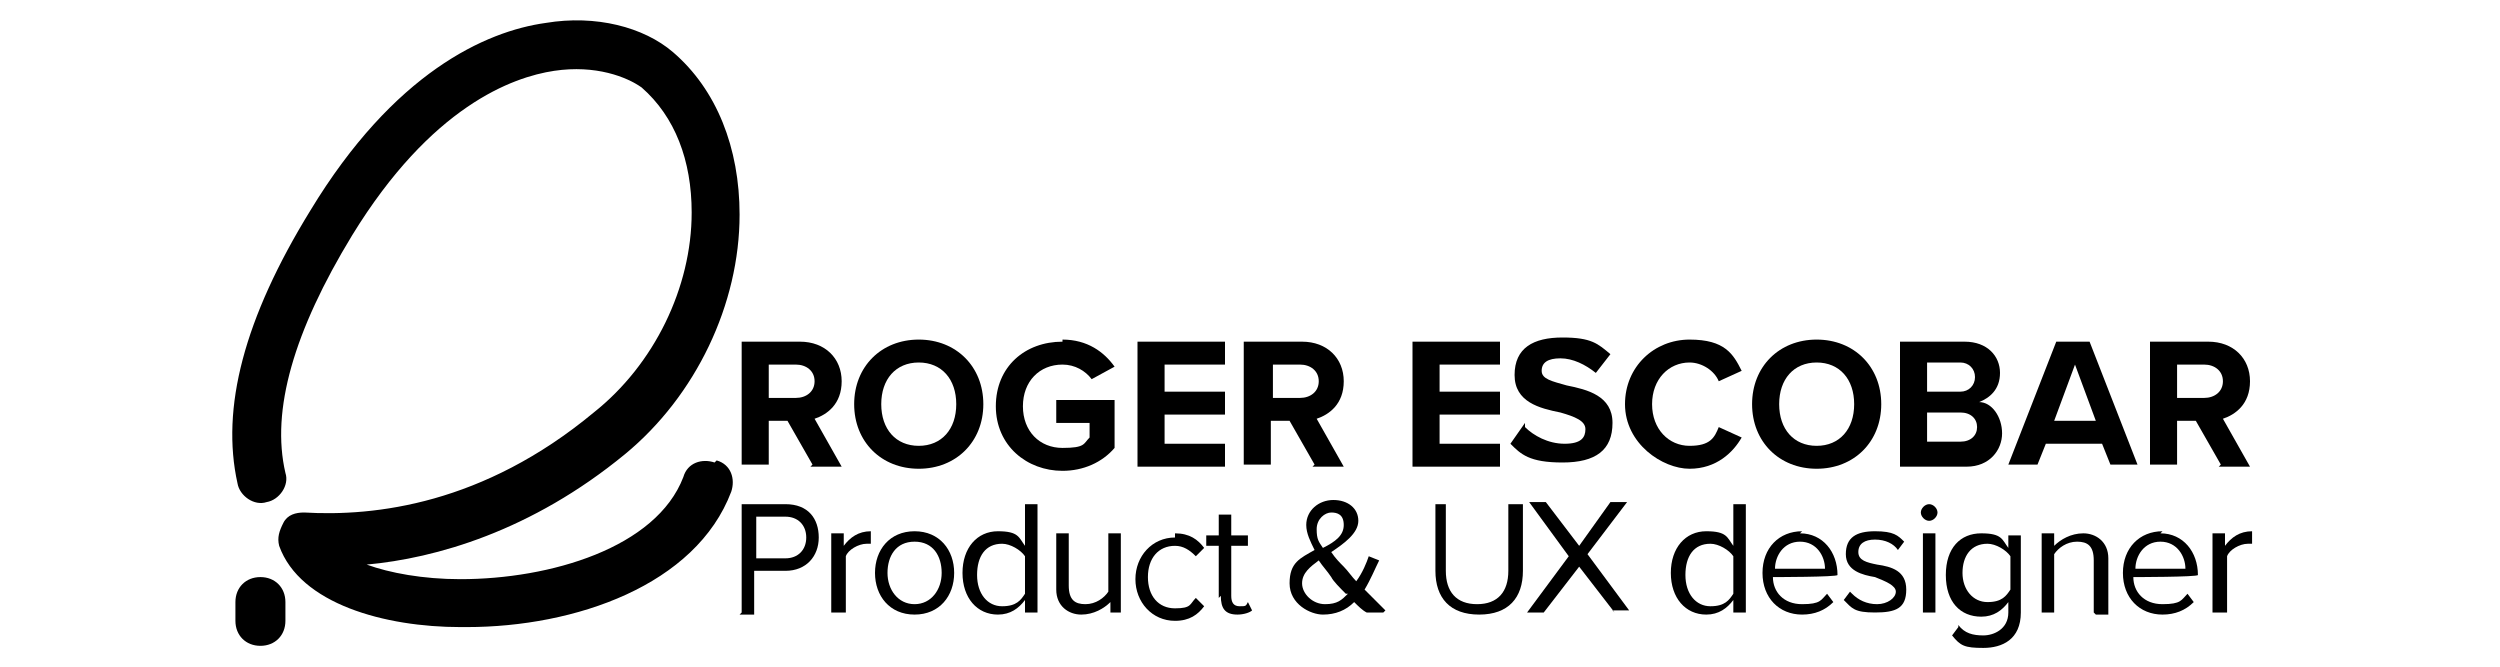
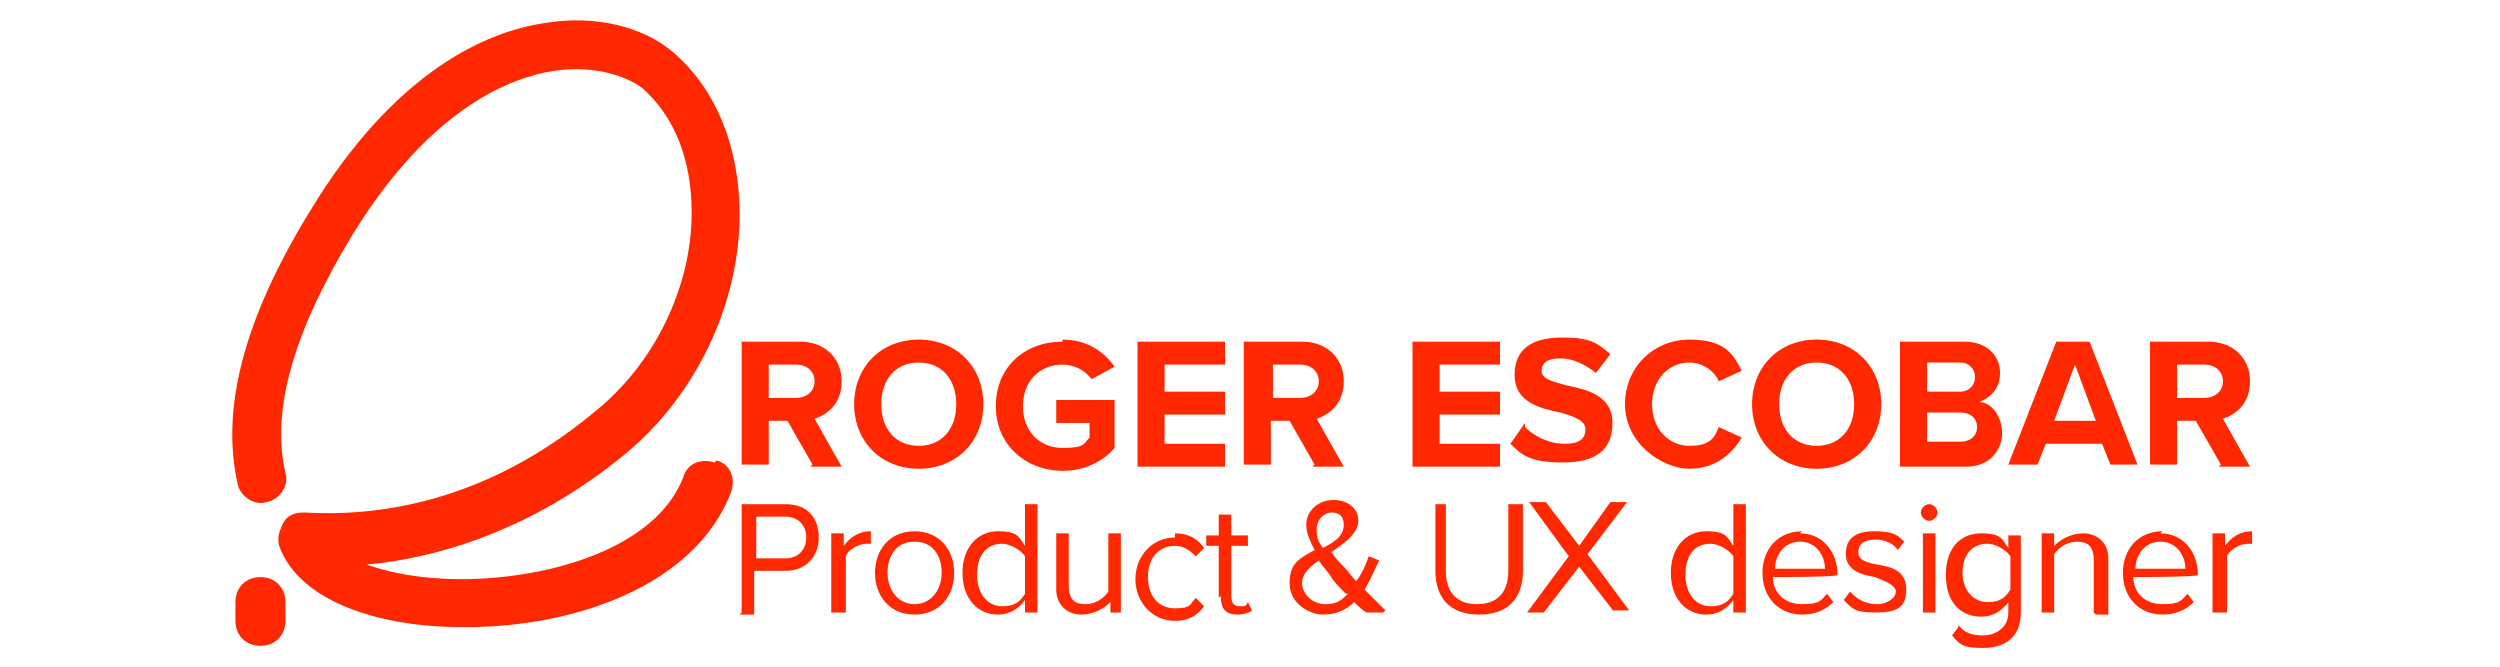
<svg xmlns="http://www.w3.org/2000/svg" id="Layer_1" version="1.1" viewBox="0 0 120 32">
  <defs>
    <style>
      .st0 {
-         fill: "currentColor";
+         fill: #ff2800;
      }
    </style>
  </defs>
  <path class="st0" d="M39,22.3l-1.2-2.1h-.9v2.1h-1.3v-5.9h2.8c1.2,0,2,.8,2,1.9s-.7,1.6-1.3,1.8l1.3,2.3h-1.5ZM38.2,17.5h-1.3v1.6h1.3c.5,0,.9-.3.9-.8s-.4-.8-.9-.8Z" />
  <path class="st0" d="M44.1,16.3c1.8,0,3.1,1.3,3.1,3.1s-1.3,3.1-3.1,3.1-3.1-1.3-3.1-3.1,1.3-3.1,3.1-3.1ZM44.1,17.4c-1.1,0-1.8.8-1.8,2s.7,2,1.8,2,1.8-.8,1.8-2-.7-2-1.8-2Z" />
  <path class="st0" d="M51,16.3c1.2,0,2,.6,2.5,1.3l-1.1.6c-.3-.4-.8-.7-1.4-.7-1.1,0-1.9.8-1.9,2s.8,2,1.9,2,1-.2,1.3-.5v-.7h-1.6v-1.1h2.8v2.3c-.6.7-1.5,1.1-2.5,1.1-1.7,0-3.2-1.2-3.2-3.1s1.4-3.1,3.2-3.1Z" />
  <path class="st0" d="M54.6,22.3v-5.9h4.2v1.1h-2.9v1.3h2.9v1.1h-2.9v1.4h2.9v1.1h-4.2Z" />
  <path class="st0" d="M63.1,22.3l-1.2-2.1h-.9v2.1h-1.3v-5.9h2.8c1.2,0,2,.8,2,1.9s-.7,1.6-1.3,1.8l1.3,2.3h-1.5ZM62.4,17.5h-1.3v1.6h1.3c.5,0,.9-.3.9-.8s-.4-.8-.9-.8Z" />
  <path class="st0" d="M67.8,22.3v-5.9h4.2v1.1h-2.9v1.3h2.9v1.1h-2.9v1.4h2.9v1.1h-4.2Z" />
  <path class="st0" d="M73.2,20.5c.4.4,1.1.8,1.9.8s1-.3,1-.7-.5-.6-1.2-.8c-1-.2-2.2-.5-2.2-1.8s.9-1.8,2.3-1.8,1.7.3,2.3.8l-.7.9c-.5-.4-1.1-.7-1.7-.7s-.9.2-.9.6.5.5,1.2.7c1,.2,2.2.5,2.2,1.8s-.8,1.9-2.4,1.9-2-.4-2.5-.9l.7-1Z" />
  <path class="st0" d="M78,19.4c0-1.8,1.4-3.1,3.1-3.1s2.1.7,2.5,1.5l-1.1.5c-.2-.5-.8-.9-1.4-.9-1,0-1.8.8-1.8,2s.8,2,1.8,2,1.2-.4,1.4-.9l1.1.5c-.4.7-1.2,1.5-2.5,1.5s-3.1-1.2-3.1-3.1Z" />
  <path class="st0" d="M87.2,16.3c1.8,0,3.1,1.3,3.1,3.1s-1.3,3.1-3.1,3.1-3.1-1.3-3.1-3.1,1.3-3.1,3.1-3.1ZM87.2,17.4c-1.1,0-1.8.8-1.8,2s.7,2,1.8,2,1.8-.8,1.8-2-.7-2-1.8-2Z" />
  <path class="st0" d="M91.2,22.3v-5.9h3.1c1.1,0,1.7.7,1.7,1.5s-.5,1.2-1,1.4c.6,0,1.1.7,1.1,1.5s-.6,1.6-1.7,1.6h-3.2ZM92.5,18.8h1.6c.4,0,.7-.3.7-.7s-.3-.7-.7-.7h-1.6v1.3ZM92.5,21.2h1.6c.5,0,.8-.3.8-.7s-.3-.7-.8-.7h-1.6v1.4Z" />
  <path class="st0" d="M101.3,22.3l-.4-1h-2.7l-.4,1h-1.4l2.3-5.9h1.6l2.3,5.9h-1.4ZM99.6,17.5l-1,2.7h2l-1-2.7Z" />
  <path class="st0" d="M106.6,22.3l-1.2-2.1h-.9v2.1h-1.3v-5.9h2.8c1.2,0,2,.8,2,1.9s-.7,1.6-1.3,1.8l1.3,2.3h-1.5ZM105.8,17.5h-1.3v1.6h1.3c.5,0,.9-.3.9-.8s-.4-.8-.9-.8Z" />
  <path class="st0" d="M35.6,29.4v-5.2h2.1c1.1,0,1.6.7,1.6,1.6s-.6,1.6-1.6,1.6h-1.5v2.1h-.7ZM37.7,24.8h-1.4v2h1.4c.6,0,1-.4,1-1s-.4-1-1-1Z" />
  <path class="st0" d="M39.9,29.4v-3.8h.6v.6c.3-.4.7-.7,1.3-.7v.6c0,0-.1,0-.2,0-.4,0-.9.3-1,.6v2.7h-.6Z" />
  <path class="st0" d="M42,27.5c0-1.1.7-2,1.9-2s1.9.9,1.9,2-.7,2-1.9,2-1.9-.9-1.9-2ZM45.2,27.5c0-.8-.4-1.5-1.3-1.5s-1.3.7-1.3,1.5.5,1.5,1.3,1.5,1.3-.7,1.3-1.5Z" />
  <path class="st0" d="M49.2,29.4v-.6c-.3.4-.7.7-1.3.7-1,0-1.7-.8-1.7-2s.7-2,1.7-2,1,.3,1.3.7v-2h.6v5.2h-.6ZM49.2,26.7c-.2-.3-.7-.6-1.1-.6-.8,0-1.2.6-1.2,1.5s.5,1.5,1.2,1.5.9-.3,1.1-.6v-1.7Z" />
  <path class="st0" d="M53.3,29.4v-.5c-.3.3-.8.6-1.4.6s-1.2-.4-1.2-1.2v-2.7h.6v2.5c0,.7.3.9.8.9s.9-.3,1.1-.6v-2.8h.6v3.8h-.6Z" />
  <path class="st0" d="M56.4,25.6c.7,0,1.1.3,1.4.7l-.4.4c-.3-.3-.6-.5-1-.5-.8,0-1.3.6-1.3,1.5s.5,1.5,1.3,1.5.7-.2,1-.5l.4.4c-.3.4-.7.7-1.4.7-1.1,0-1.9-.9-1.9-2s.8-2,1.9-2Z" />
  <path class="st0" d="M58.5,28.7v-2.5h-.6v-.5h.6v-1h.6v1h.8v.5h-.8v2.4c0,.3.1.5.4.5s.3,0,.4-.2l.2.4c-.1.1-.4.2-.7.2-.6,0-.8-.3-.8-.9Z" />
  <path class="st0" d="M66.4,29.4h-.8c-.2-.1-.4-.3-.6-.5-.4.4-.9.6-1.5.6s-1.6-.5-1.6-1.5.5-1.2,1.2-1.6c-.2-.4-.4-.8-.4-1.2,0-.7.6-1.2,1.3-1.2s1.2.4,1.2,1-.7,1.1-1.3,1.5c.2.3.4.5.6.7.2.2.4.5.6.7.3-.4.5-.9.6-1.2l.5.2c-.2.4-.4.9-.7,1.4.3.3.6.6,1,1ZM64.6,28.5c-.3-.3-.6-.6-.7-.8-.2-.3-.4-.5-.6-.8-.4.3-.8.6-.8,1.1s.5,1,1.1,1,.8-.2,1.1-.5ZM63.5,26.3c.6-.3,1-.6,1-1.1s-.3-.6-.6-.6-.7.3-.7.8.1.6.3.9Z" />
  <path class="st0" d="M68.7,24.2h.7v3.2c0,1,.5,1.6,1.5,1.6s1.5-.6,1.5-1.6v-3.2h.7v3.2c0,1.3-.7,2.1-2.1,2.1s-2.1-.8-2.1-2.1v-3.2Z" />
  <path class="st0" d="M77.5,29.4l-1.7-2.2-1.7,2.2h-.8l2-2.7-1.9-2.6h.8l1.6,2.1,1.5-2.1h.8l-1.9,2.5,2,2.7h-.8Z" />
  <path class="st0" d="M83.2,29.4v-.6c-.3.4-.7.7-1.3.7-1,0-1.7-.8-1.7-2s.7-2,1.7-2,1,.3,1.3.7v-2h.6v5.2h-.6ZM83.2,26.7c-.2-.3-.7-.6-1.1-.6-.8,0-1.2.6-1.2,1.5s.5,1.5,1.2,1.5.9-.3,1.1-.6v-1.7Z" />
  <path class="st0" d="M86.4,25.6c1.1,0,1.8.9,1.8,2h0c0,.1-3.1.1-3.1.1,0,.7.5,1.3,1.4,1.3s.9-.2,1.2-.5l.3.4c-.4.4-.9.6-1.5.6-1.1,0-1.9-.8-1.9-2s.8-2,1.9-2ZM85.1,27.3h2.5c0-.6-.4-1.3-1.2-1.3s-1.2.7-1.2,1.3Z" />
  <path class="st0" d="M88.9,28.5c.3.3.7.5,1.2.5s.9-.3.9-.6-.5-.5-1-.7c-.6-.1-1.4-.3-1.4-1.1s.5-1.1,1.4-1.1,1.1.2,1.4.5l-.3.4c-.2-.3-.6-.5-1.1-.5s-.8.2-.8.6.4.5.9.6c.7.1,1.4.3,1.4,1.2s-.5,1.1-1.5,1.1-1.1-.2-1.5-.6l.3-.4Z" />
  <path class="st0" d="M92.2,24.6c0-.2.2-.4.4-.4s.4.2.4.4-.2.4-.4.4-.4-.2-.4-.4ZM92.3,29.4v-3.8h.6v3.8h-.6Z" />
  <path class="st0" d="M94,30c.3.4.7.5,1.2.5s1.2-.3,1.2-1.1v-.5c-.3.4-.7.7-1.3.7-1,0-1.7-.7-1.7-2s.7-2,1.7-2,1,.3,1.3.7v-.6h.6v3.7c0,1.3-.9,1.7-1.8,1.7s-1.1-.1-1.5-.6l.3-.4ZM96.5,26.7c-.2-.3-.7-.6-1.1-.6-.8,0-1.2.6-1.2,1.4s.5,1.4,1.2,1.4.9-.3,1.1-.6v-1.7Z" />
  <path class="st0" d="M100.5,29.4v-2.5c0-.7-.3-.9-.8-.9s-.9.3-1.1.6v2.8h-.6v-3.8h.6v.6c.3-.3.8-.6,1.4-.6s1.2.4,1.2,1.2v2.7h-.6Z" />
  <path class="st0" d="M103.7,25.6c1.1,0,1.8.9,1.8,2h0c0,.1-3.1.1-3.1.1,0,.7.5,1.3,1.4,1.3s.9-.2,1.2-.5l.3.4c-.4.4-.9.6-1.5.6-1.1,0-1.9-.8-1.9-2s.8-2,1.9-2ZM102.4,27.3h2.5c0-.6-.4-1.3-1.2-1.3s-1.2.7-1.2,1.3Z" />
  <path class="st0" d="M106.2,29.4v-3.8h.6v.6c.3-.4.7-.7,1.3-.7v.6c0,0-.1,0-.2,0-.4,0-.9.3-1,.6v2.7h-.6Z" />
  <path class="st0" d="M34.3,22.2c-.6-.2-1.3,0-1.5.7-1.3,3.4-6.4,4.9-10.7,4.9-1.8,0-3.4-.3-4.5-.7,3.3-.3,7.9-1.6,12.4-5.3,3.4-2.8,5.5-7.2,5.5-11.5,0-3.2-1.1-6-3.2-7.8-1.4-1.2-3.7-1.8-6.1-1.4-2.9.4-7.3,2.4-11.3,9-3.2,5.2-4.3,9.5-3.5,13.1.1.6.8,1.1,1.4.9.6-.1,1.1-.8.9-1.4-.7-3,.4-6.8,3.2-11.4,3.8-6.2,7.7-7.6,9.7-7.9,2-.3,3.5.3,4.2.8,1.6,1.4,2.4,3.5,2.4,6,0,3.6-1.8,7.3-4.7,9.6-5.3,4.4-10.5,5-13.9,4.8-.4,0-.8.1-1,.5s-.3.7-.2,1.1c1,2.8,5.1,3.9,8.7,3.9,0,0,.2,0,.3,0,5.2,0,11-2,12.7-6.5.2-.6,0-1.3-.7-1.5Z" />
  <path class="st0" d="M12.5,27.7c-.7,0-1.2.5-1.2,1.2v.9c0,.7.5,1.2,1.2,1.2s1.2-.5,1.2-1.2v-.9c0-.7-.5-1.2-1.2-1.2Z" />
</svg>
